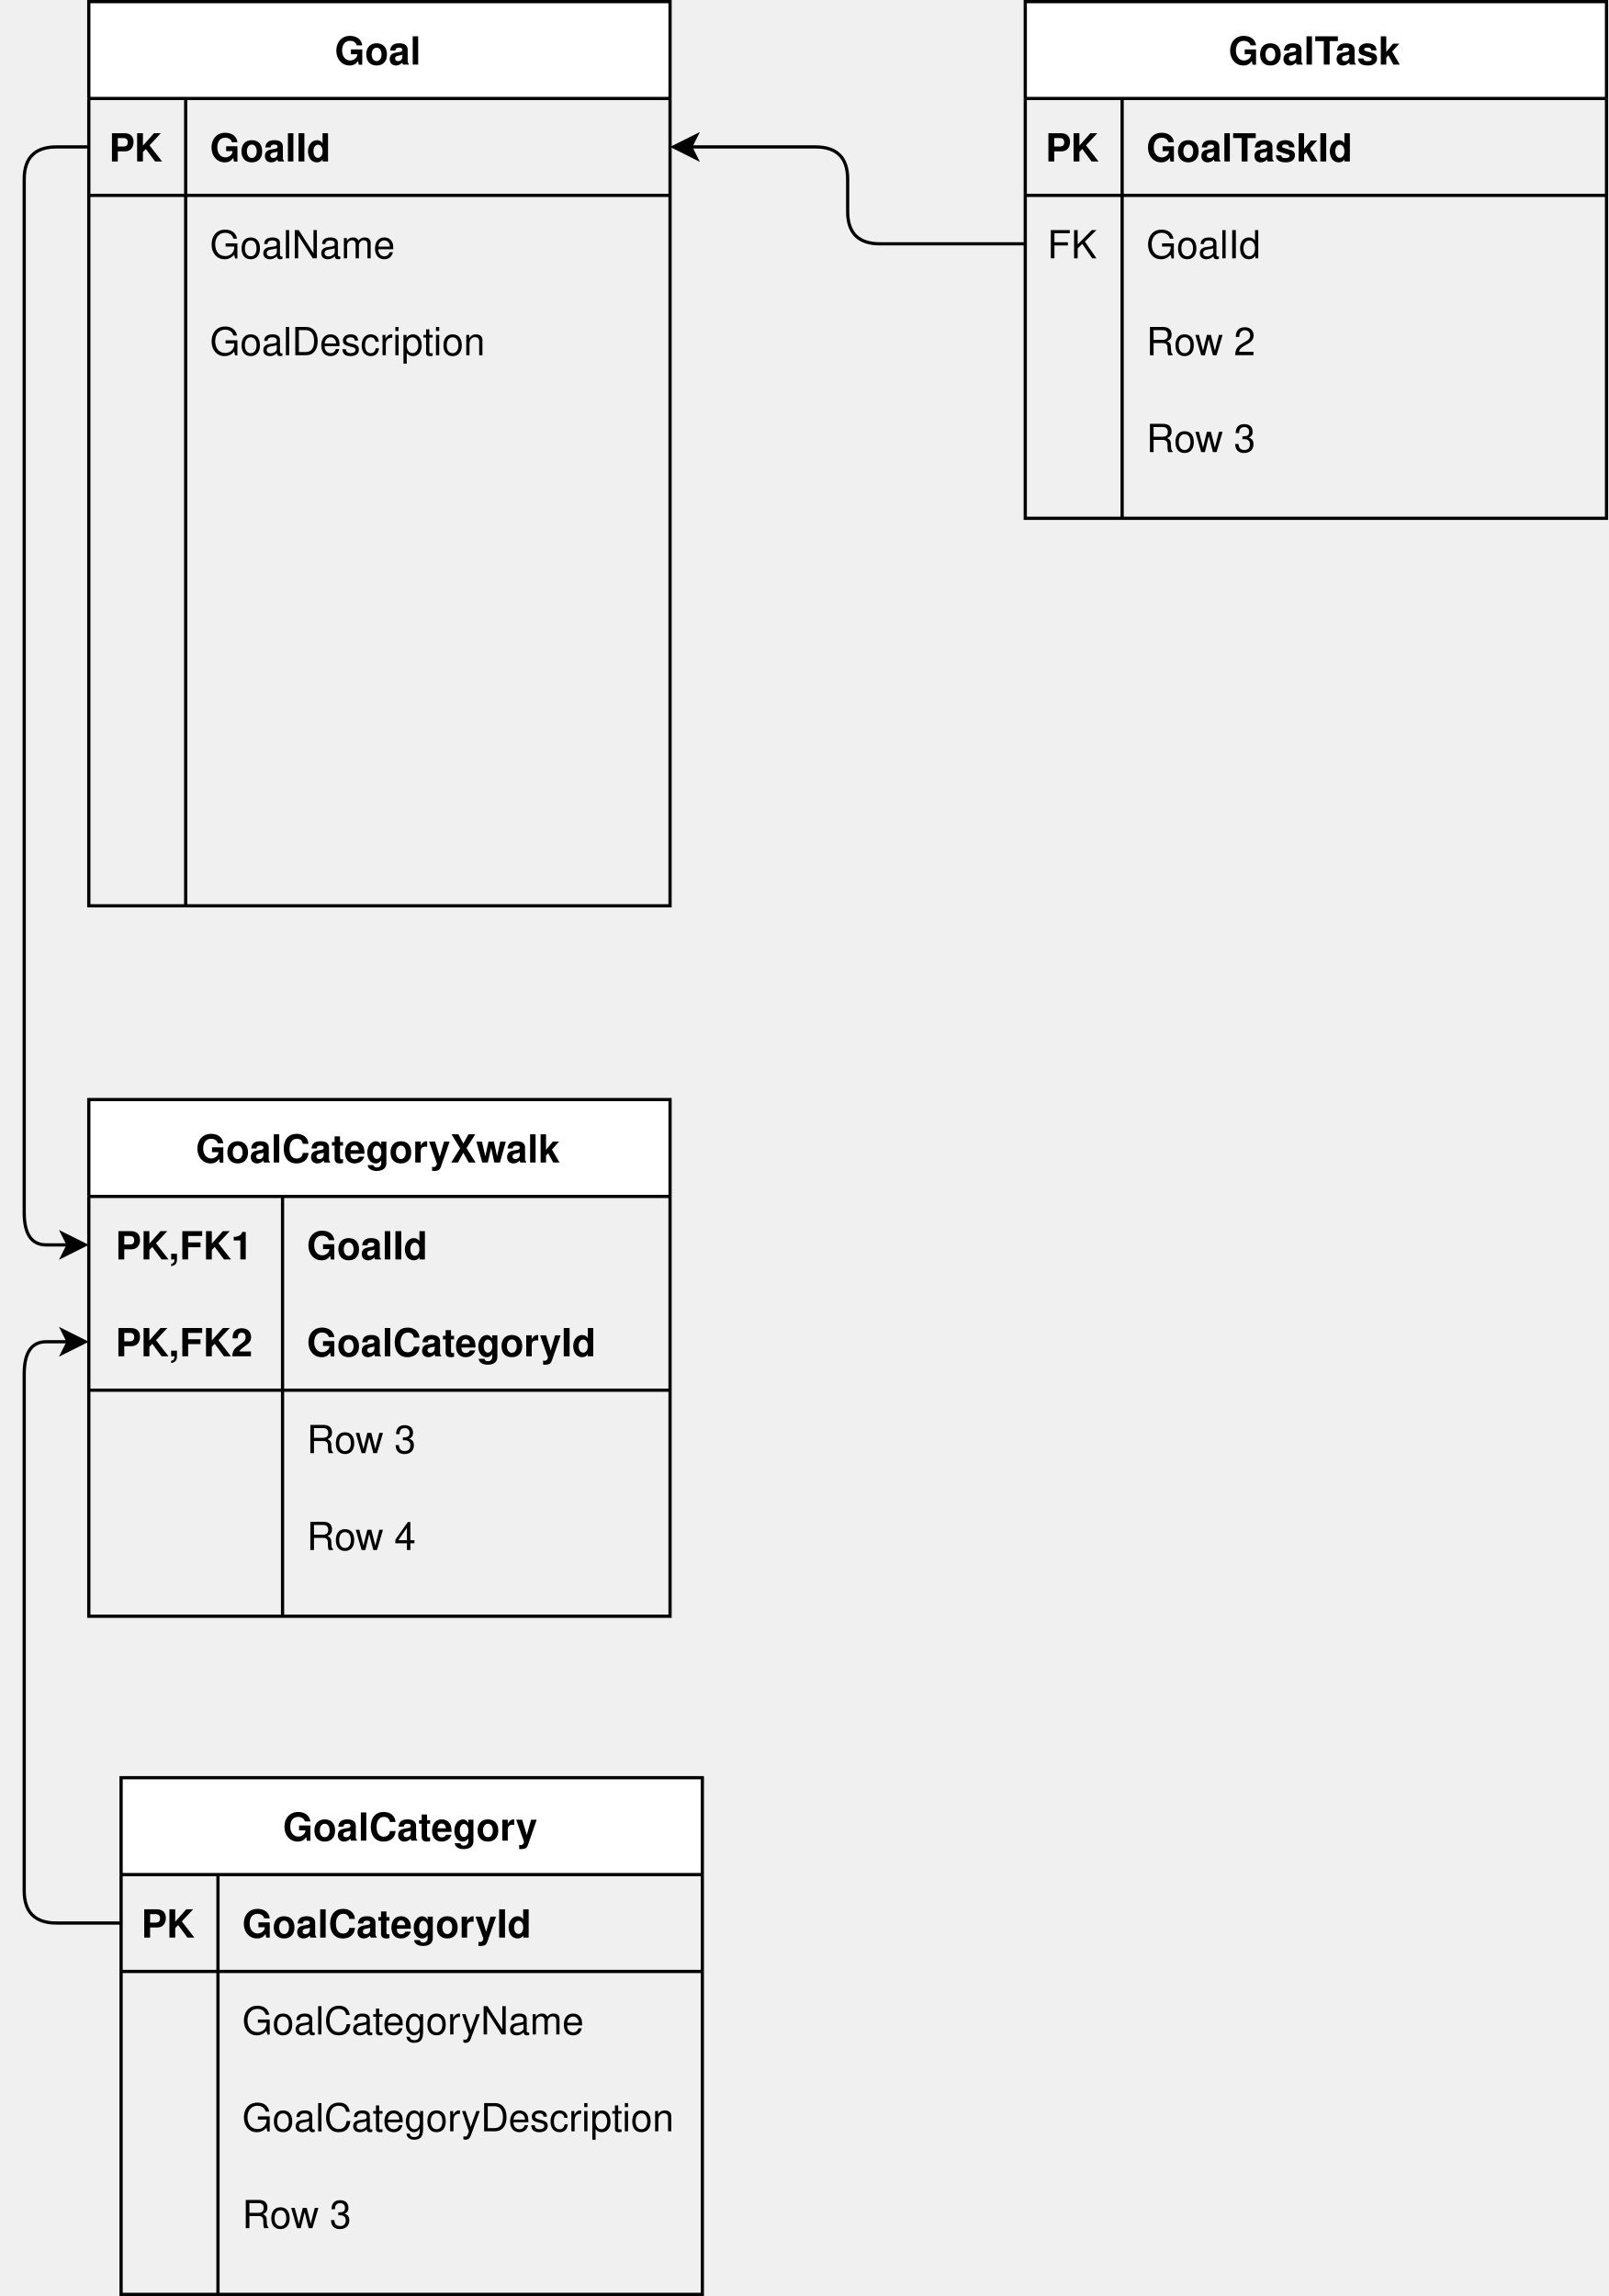
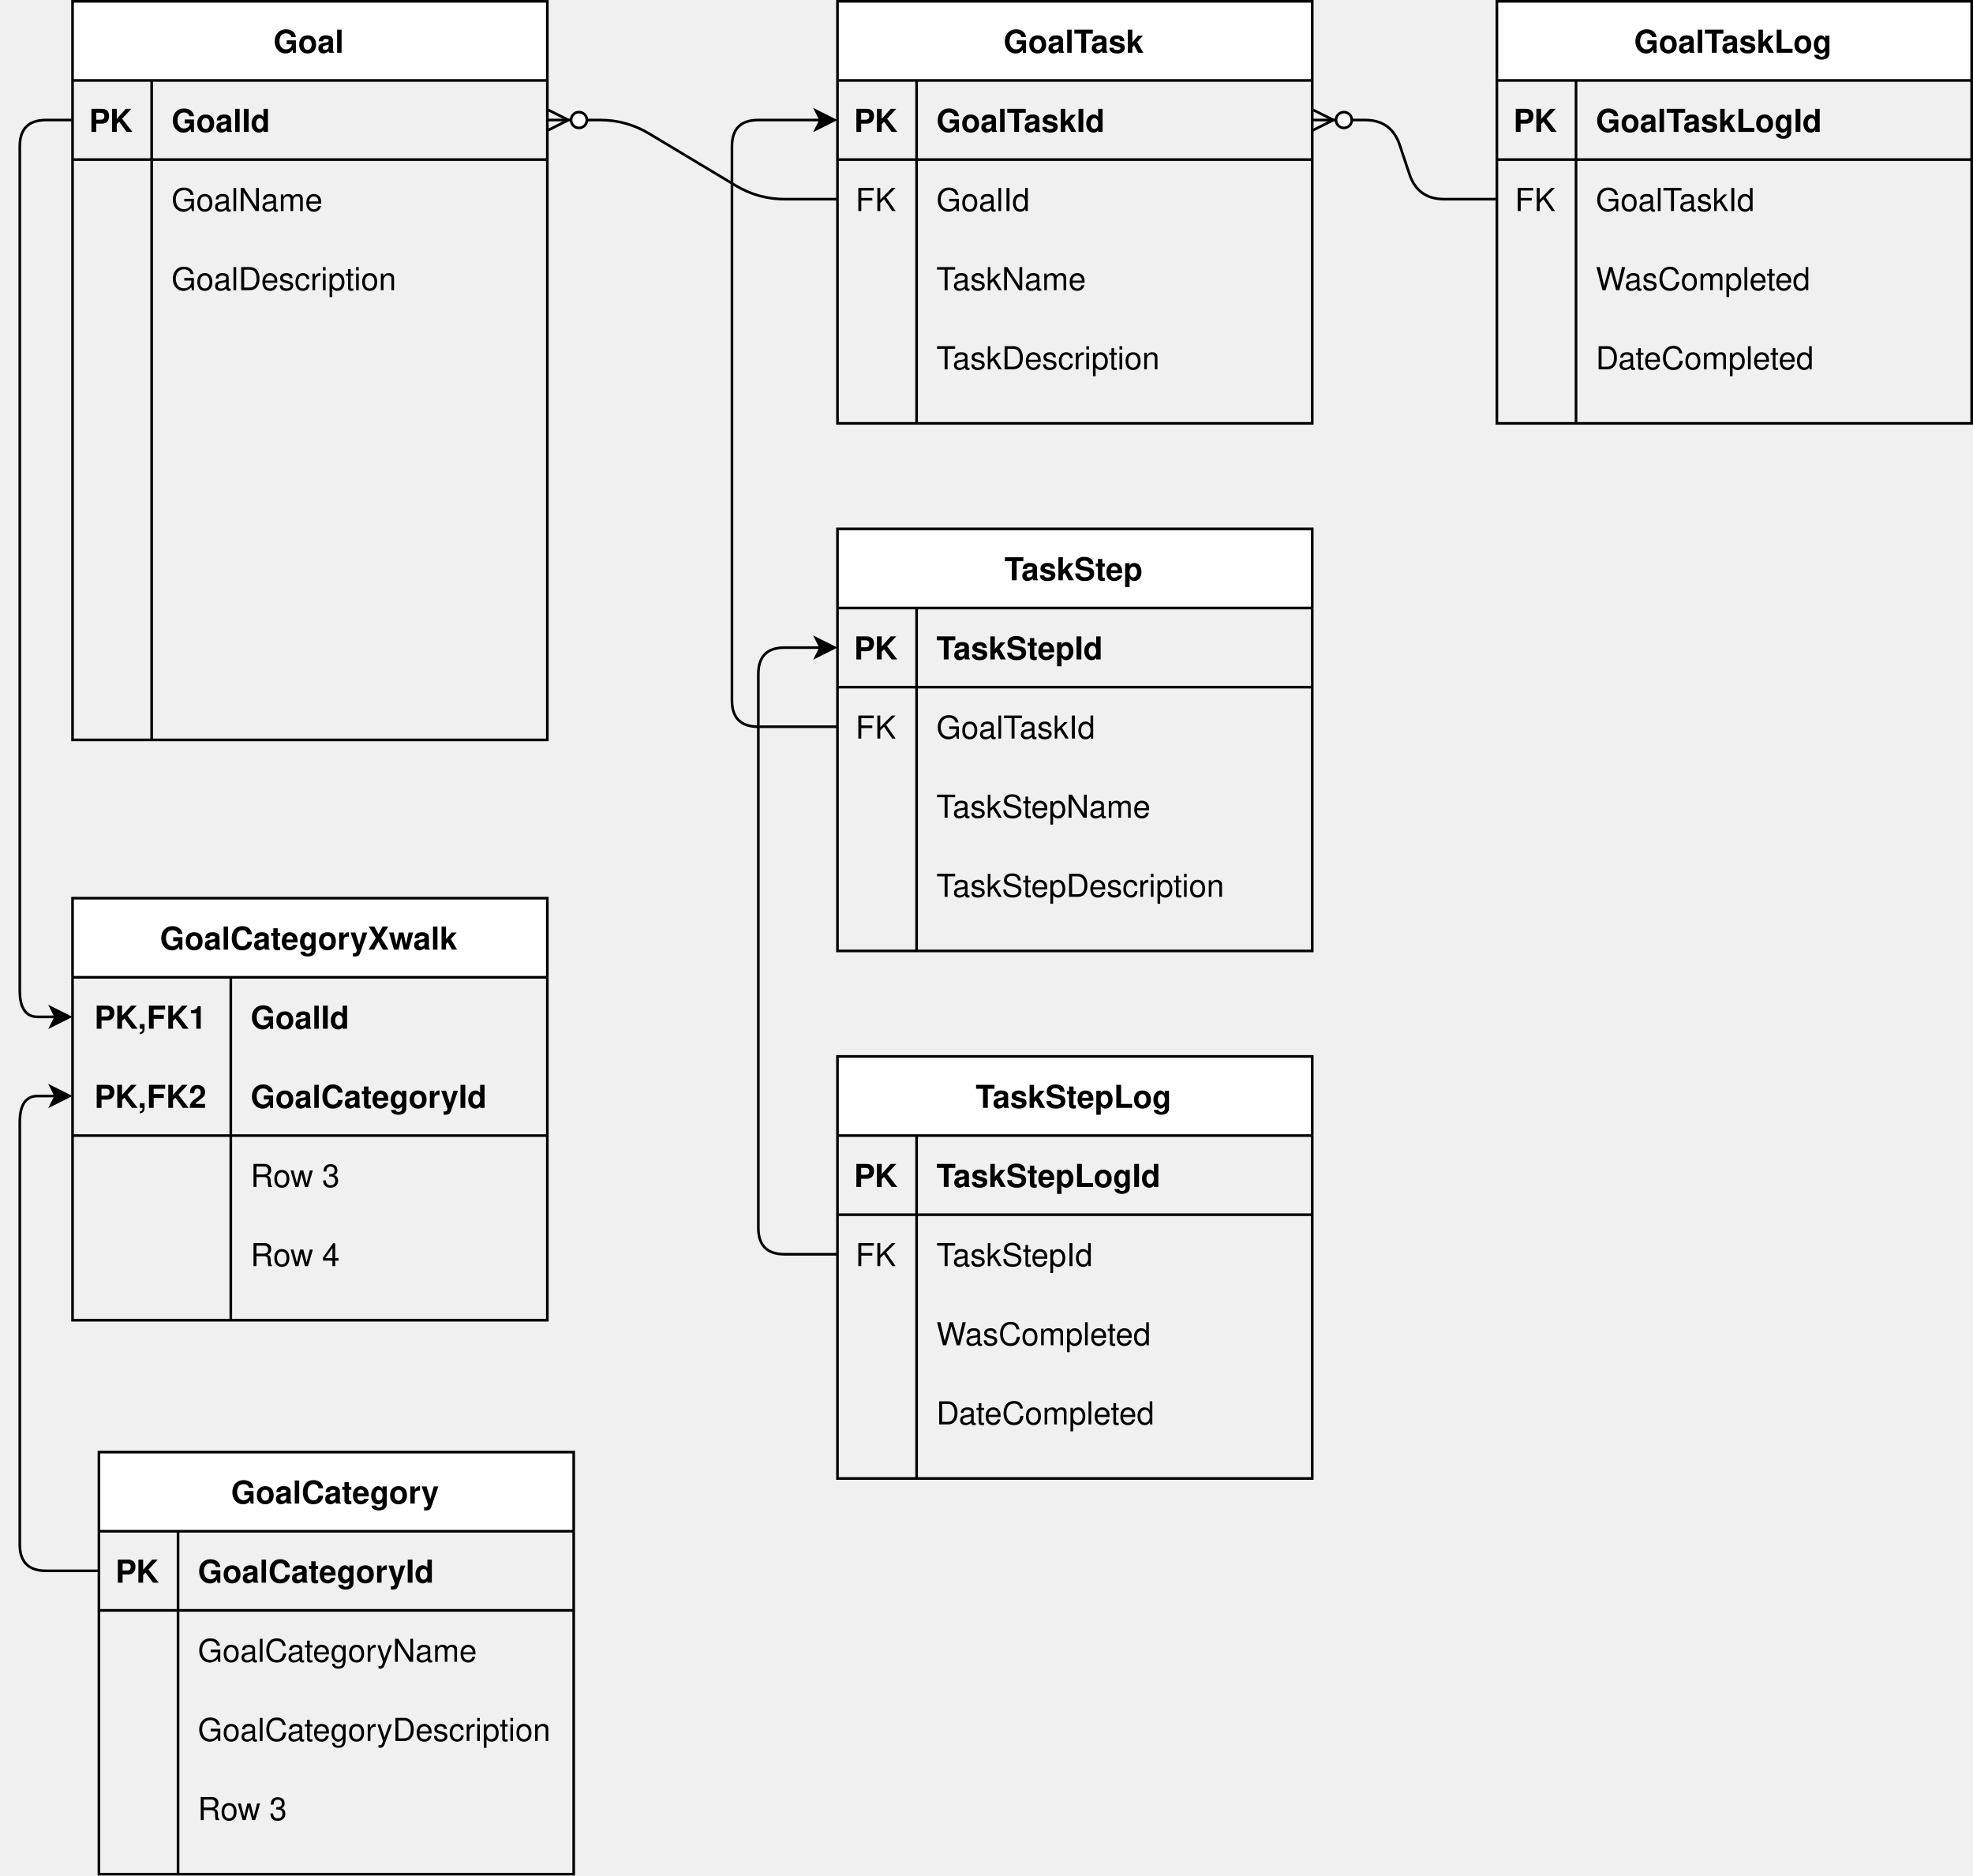
- <svg xmlns="http://www.w3.org/2000/svg" version="1.1" width="498px" height="711px" viewBox="-0.5 -0.5 498 711" content="&lt;mxfile host=&quot;app.diagrams.net&quot; modified=&quot;2020-10-19T00:44:25.872Z&quot; agent=&quot;5.0 (Windows NT 10.0; Win64; x64) AppleWebKit/537.36 (KHTML, like Gecko) Chrome/86.0.424.75 Safari/537.36&quot; etag=&quot;21IqWf-kHA9qy0drCKwQ&quot; version=&quot;13.8.0&quot; type=&quot;github&quot;&gt;&lt;diagram name=&quot;Page-1&quot; id=&quot;c4acf3e9-155e-7222-9cf6-157b1a14988f&quot;&gt;7V1dd6I4GP41Xs4cEdB62Wrb3TOd3W47u9vuzZxUIuYMEhdi1fn1k5jwZVBB+YiUOV6QlxDC+7x5As87STv6aL6+98Bi9hVb0On0uta6o487vZ5m9Hod9utaG24ZdE1usD1kiUqR4Rn9hMLYFdYlsqCfqEgwdghaJI0T7LpwQhI24Hl4law2xU7yrgtgQ8nwPAGObP0XWWTGrVdmN7L/BpE9C+6sdcWZNzD5YXt46Yr7dXr6dPuPn56DoC1R358BC69iJv22o488jAk/mq9H0GG+DdzGr7vbczbstwddkuWC18frjfU0+77576+/x0Oyfvvzn6+fdN7KO3CWwh/3GDiiw2QTOIn2fcEOCXhjphufAI8ILPUuNVB0CEAu9KhB25YdByx8tK3OLTPkWA9gg5ckaCgo3UzRGlpPHEpWl6L6QBtjRdb4lDb+LDrDTgMH2S49ntAnZ3e88aBP+/IAfCJqyL4R7nqHHoHrmEn46h7iOSTehlYRZ68EbJtkcRXFiBbYZrH4CCsCEZd22HKEDT0Q8OSAypCg2gsTfXCCgPNExwtw7S1iSUCYVy0PL74Bz4ZEGBYYMX/evlOnha5HjjPCDma4uthlLRG8ECcdOA2ufcOE4HkAn3BH2OjWFeYN/VHnjLqfzY5JuzuiZS0q0x+r7pERdn3i0WhibUAK6goyYFNAPRjSx5EW0OoZodXLQtaUkH38kg/bLTWCCNvcsHV3YNsdcpi6c+ps6WuGLAu62fEwMuMRA0Cv0v/9VBL83aoZg4DmeN0bfwEmyLUf+JX9HZDMqkBa7x80ZpWgDS6CDncxvQA67NdNh1dnIlv4QIQWCto7kwsHmcGoiwuHqVz4B5hD1dmwElhUYb/g66mlv6Lpb1g3/WnamdAqzH9h2KpLgFovlQHH0J94aEEQdhtMhDnwUYYJZQmjZcJCmFDr1U6F52oeKlNhdjxqo0JZmGgy92UHRBXu0+W5quW+YrjPrJv79HPnNYW5L4xbdblPV27qKZP7cgCiDPfJkxN7Tx8BAm3sbV5WwPmxF7GPm8cysr7Uaf3SkJP19nbWOhjil5PK0mVZnuWyRndftJrps8CMVhjAuaavfqU4yCL6h8tp5YBpnYQoPnx6lcImy+8qUqMCSf7c1Fh7WsuQJXtBjXW/WRZJjcPMuNRFjYasr8dfHD8WRWaHSxWKNFrNoyyKrD31ZTRY8wjjVmFmlDUP+jFLDbrqlFgNLspQ4Lm6fEuBe3Xf2nNexrnqiMocmB2P2jhQFjA4BxpN5sDsuCjDgekCR/AWvxesD6T8Bq9zwQdwVnGwPOXXaOWNjAPyKjPYqii/Zrq80RRhwzhJ2Kg0ZWm2wsYpcKmS0DRbYaMscqxd+zUbLGyEcaswM8rCRpwZG766IQdAynBhq3CUxYW1i7xmgwUO8ySBo1oulAWOOBd+jHUOOXBShhLPXRbZUqK6oq95rjCiMidmx6O2DQBk7aL5ia8cuNTAgWgy8667r/8D7/tgubTGL3ebh08ZVkZCy4aBhgCdN7y6jQw3WwNzFfbQT6b3OszoWtdsHyFqnzjA99GEGmdk7ojQh2tEXoJRQY9f2fFnU5TG69ip8SYouPRxX+KF2FWsGF22LQXX8cdhzxDDI1UG9vHSm8BDNMjrkYDh99Xj/0vu4FhMwziwedABBL0n+5sGvLjDI5sPopAygt2UBBWHr6dBE/w5xVVR+MgNmTsNGTsNcUdIDVHowSZWTcxXezvcT95GF/2Nopo3GMV46NLTwz6DMBQPex/acxouicBvaIwPswb5UKUgN4oKcqOaIO8PzIPd6u8+XqJ6OWNCS9+05xvwm7LqQ5qXU8bI/ql6kMQk6/ZlheT+0gG7jA17Ss/9HYH1QLArkftL75/8bXpBub+TEBkcnVDK+oJJ70/6vj2MDpuU9ysSKlU+alKW6qhIjKULOyUQY5V5v3Rs5WF5pxIxdgsfbTya1SHGlFU3l7cQrjqYVCHFXrurT1mkWGUCMB1b5bZWyCx2nwIHD2V1GLEn59a52F03CmeI3UXiogwFttsklEWBlSb80sE9Vw25MA48nmSolgPlb66LT/gViYsqHJhlsa8aGT/erbxZjYOCwNGshnF0UDU5c3c8k0CL0Z9X4dWjv2Gj3/4C&lt;/diagram&gt;&lt;/mxfile&gt;" resource="https://app.diagrams.net/#Hmcanderson%2FSuperGoalsAPI%2Fmaster%2FSuperGoals%20Schema.svg" style="background-color: rgb(255, 255, 255);">
+ <svg xmlns="http://www.w3.org/2000/svg" version="1.1" width="748px" height="711px" viewBox="-0.5 -0.5 748 711" content="&lt;mxfile host=&quot;app.diagrams.net&quot; modified=&quot;2020-10-24T18:39:42.807Z&quot; agent=&quot;5.0 (Windows NT 10.0; Win64; x64) AppleWebKit/537.36 (KHTML, like Gecko) Chrome/86.0.424.75 Safari/537.36&quot; etag=&quot;xyoXOdwiQwUd7JlFcNVm&quot; version=&quot;13.8.1&quot; type=&quot;github&quot;&gt;&lt;diagram name=&quot;Page-1&quot; id=&quot;c4acf3e9-155e-7222-9cf6-157b1a14988f&quot;&gt;7V1dc9soFP01fuyOZSQneWycpLttsm2T7jbtS4dYxNZUFl6ZJHZ+/YIFtiSQI1sfIFkZPxiEEOZcDuLcC+mB0Wz5IYTz6Q12kd8b9N1lD1z0BgPLHgx67NN3V1HOSd+JMiah5/JC24w77xXxzD7PffJctEgUJBj7xJsnM8c4CNCYJPJgGOKXZLFH7CefOocTJGXcjaEv5373XDKNck+d/jb/T+RNpuLJVp9feYDj35MQPwX8eb0BeFz/RZdnUNTFyy+m0MUvsSxw2QOjEGMSfZstR8hnfSu6LbrvKuPqpt0hCkieG358eb9yb6e/Vj+//nNxRpYPn/+9eQeiWp6h/8T74wOGPm8wWYlOom2fs68EPrCs8wWBIeFYgj7NoOgQ6AUopBnWOu37cL7w1sWjnKnnu9dwhZ+IqEikzh+9JXJvIyhZWYrqNa2MJVnlj7TyO94Ydhn63iSg38f0l7MnnodoQdtyDReEl5D7hnfXMwoJWsayeF99QHiGSLiiRfjVUw7bKpl82dqIJfKmMfvYFITcLiebmrfY0C8cnj2gsiWoMmGiP5x40L+l4wUGkzViSUBYr7ohnn+D4QQRnjHHHuvPy2faaZuu93x/hH3McA1wwGoieM4v+uhR3PuACcEzAR/vjk2l665wzumHds6o/4fTc2hzRzRtbdP0w4qHZISDBQmpNbE6EAX1BTFgFaDuNOm3kebQgpzQgqqQdSRkv3zaD9s1NcIttnvD1k/Blh5ymHbno7+mr6nnuijIj4edG48YAKDO/h8qSfAvVzMGguaisueLORx7weQ6unOYAsmpC6Rl9qBx6gTtpBF0mMa0AXQ41E2HpwWRLX0gItcT9RXkwpPcYOjiwjMlF/4NZ8h0NqwFFlPYT6yeOvorm/7OdNOfZRWE1mD+25ituQRoDZQMeIEW49CbEw8HLSbCPfAxhgllCaNjwlKY0Bpop8KimofJVJgfD21UKAsTbea+/ICYwn1Anqs67iuH+xzd3AeKzmsGc9/Gbs3lPmDc1FMl9+0BiDHcJ09O7D19BAma4HB1/wL935mIHa8fy877UmcNK0NO1tu7WWuniTfHlQVkWZ75skZXnyzN9FmiR2tjwHtNX8NacZBF9KPzae0B0zIJUXz4DGqFTZbfTaRGA5z8e1OjdreWLUv2nBp1v1mWSY1nuXHRRY22rK/HXxyPiyLzw2UKRdqd5lEVRWp3fdkt1jw2dmswM8qaB13M0gxgOiXWg4sxFFhUl+8oMFP31e7zsouqIyZzYH48tHGgLGBEHGi3mQPz42IMB6oFDvEWnwnWESm/4nVOLIDzioPVKb92J2/kHJCnucE2Rfl11PJGW4QN+yBho1aXpdMJG4fAZYpD0+mEjarIUbv267RY2NjYrcHMKAsbcWZs+e6GPQAyhgs7haMqLtQu8jotFjicgwSOerlQFjjiXHgc+xz2wMkYSiy6LbKjRHNFX6eoMGIyJ+bHQ9sBALJ20X7H1x64aOBAbzwN3/d//AfDXydPT+7F/dXq+l2OnZHInSChISD/Ab9cbjPO1xmsq3DovTK912eZgfuenSNE88c+XCy8Mc2ckpnPTR8tPXIvRgX9/oN9/8PhqYtl7NLFSiQC+nPv44nYXSy5vW2dEvfJ0ImwSfwUjtEu1ovKEUHoWeVEUBzrp7xjUYWxyAuRD4n3jBKtVQHPn/CFzQdbk7LFaUqcijevp6KK6Ifzu7bmI1fkpCqyUxVFPSNVRKGHq1gxPl9lNniYfAzg7d1adVTh1sY3XXq42ecQhuJmv0CTGbWfhOG3w8bP8hr5mdFGbpdl5HY9Rj48cXY2a5j+eYni1YwJS31ozze46HZ9MF46SWKS9/iyUnx/asCacWBPrb6/3ZZtpO9P3WR5bdpQ399u0zViBaNuovrcHkaHbfX7FYXKlEWNYquOicRYq7BTEjHW6fdTYysPyyuTiLFfbLQBo6QdZRMVu26atxGuPphMIcVBd6pPVaRYpwNQja1xRyscJHbvtltzGXEg+9bZa2J7giCKAmMMB3bnJFTFgbV6/NTgFpVDTCbBg85HqJcE5UUXI8HWRT8UxUcHF/58Is/zj4+fyddPd8+EvN59DBWePyFvXONJJlTNEnwlOBQacCZCQ8FoWgRfFWSDRsxeleu9b6Cabe1myL2q5slrswapvYfgMdA3eamao45m5mTYLGVjt9xbIlamTGRdYHNFrFir1qtqnrxa0y715n6lPwQOxyxSVIc1N8MBVgswpjBg5+6qiAFrFXZVzWtuEPMhYJyaxX+K/wjzHS5GeDb3EUFHRoEZ2JhCgYX/xUvHgUYIu8r2FdU9msWClkZhV9keWZy4gAQdKQ9moWMMEeZYDid2dATEI6vbdTg2DuIR7mtRIVJ46QhMBrdvg98vb19RiL/hGxisoitXnr8txwPaN4l9AtpTseZvRrjvUgfiAe47wtx2jrrN/6lOqL0is2BEezq82LZSFpI7oj1VEUhXlBHRfkgYudIAc/hY6zPAIrsw6jHaXeFFb27LsDujLcdoZa2D6Rx3BM0zp7cjcoWlcTbAF6YIkN/vReSYnWEZc50p3jBF6H3L3WGWYdKHWPMp+NB87bdab1gWVKYsAAadElIVMWp3iAkoj8YjpjPITdkeWQs5Vp+Y6fFthWPiOx7M4kHtbjFFwH2rWfDtZX69LChLPOLtsNl7HsoExxgebMYpAU3kQf2uMUXQfauJ8G2Rvl4ilIUKQYSt2PdQJkam8GGeQ8HbcORZKd4zoDgE7VABq8bjoJx+ynoOPg7KSVVU0nFQwE49h6ez2pUW4AF4o3y6/mHJB0gpR1aOFVfjTlUrZRiJgmV4oes8Va2sYQSqGkYg/Zzdx6qly1uDGoaFeKbiJaHbaadkN1u/exE0Q0U30r0YGby57kUgvwG23L0IDJPRgSyjxyjRfCW9Wg9jFlqmrKBAp6xXxY3aPYxAVtbb7WEEhmnrIFtbN58X64HGGB7slPWqeFC7h7HwEaINY0HDhHXFKZ/Hu/UuCxxTeFBxIGjHg+XwoH4Po11UCGkWEdoZeGg7mEbWKo54810WOtUzIU2GGJO4MhzC+fQGu4iV+B8=&lt;/diagram&gt;&lt;/mxfile&gt;" resource="https://app.diagrams.net/#Hmcanderson%2FSuperGoalsAPI%2Fmaster%2FSuperGoals%20Schema.svg" style="background-color: rgb(255, 255, 255);">
  <defs>
    <clipPath id="mx-clip-27-30-30-30-0">
      <rect x="27" y="30" width="30" height="30" />
    </clipPath>
    <clipPath id="mx-clip-63-30-144-30-0">
      <rect x="63" y="30" width="144" height="30" />
    </clipPath>
    <clipPath id="mx-clip-63-60-144-30-0">
      <rect x="63" y="60" width="144" height="30" />
    </clipPath>
    <clipPath id="mx-clip-63-90-144-30-0">
      <rect x="63" y="90" width="144" height="30" />
    </clipPath>
    <clipPath id="mx-clip-27-370-60-30-0">
      <rect x="27" y="370" width="60" height="30" />
    </clipPath>
    <clipPath id="mx-clip-93-370-114-30-0">
      <rect x="93" y="370" width="114" height="30" />
    </clipPath>
    <clipPath id="mx-clip-27-400-60-30-0">
      <rect x="27" y="400" width="60" height="30" />
    </clipPath>
    <clipPath id="mx-clip-93-400-114-30-0">
      <rect x="93" y="400" width="114" height="30" />
    </clipPath>
    <clipPath id="mx-clip-93-430-114-30-0">
      <rect x="93" y="430" width="114" height="30" />
    </clipPath>
    <clipPath id="mx-clip-93-460-114-30-0">
      <rect x="93" y="460" width="114" height="30" />
    </clipPath>
    <clipPath id="mx-clip-37-580-30-30-0">
      <rect x="37" y="580" width="30" height="30" />
    </clipPath>
    <clipPath id="mx-clip-73-580-144-30-0">
      <rect x="73" y="580" width="144" height="30" />
    </clipPath>
    <clipPath id="mx-clip-73-610-144-30-0">
      <rect x="73" y="610" width="144" height="30" />
    </clipPath>
    <clipPath id="mx-clip-73-640-144-30-0">
      <rect x="73" y="640" width="144" height="30" />
    </clipPath>
    <clipPath id="mx-clip-73-670-144-30-0">
      <rect x="73" y="670" width="144" height="30" />
    </clipPath>
    <clipPath id="mx-clip-317-30-30-30-0">
      <rect x="317" y="30" width="30" height="30" />
    </clipPath>
    <clipPath id="mx-clip-353-30-144-30-0">
      <rect x="353" y="30" width="144" height="30" />
    </clipPath>
    <clipPath id="mx-clip-317-60-30-30-0">
      <rect x="317" y="60" width="30" height="30" />
    </clipPath>
    <clipPath id="mx-clip-353-60-144-30-0">
      <rect x="353" y="60" width="144" height="30" />
    </clipPath>
    <clipPath id="mx-clip-353-90-144-30-0">
      <rect x="353" y="90" width="144" height="30" />
    </clipPath>
    <clipPath id="mx-clip-353-120-144-30-0">
      <rect x="353" y="120" width="144" height="30" />
+     </clipPath>
+     <clipPath id="mx-clip-567-30-30-30-0">
+       <rect x="567" y="30" width="30" height="30" />
+     </clipPath>
+     <clipPath id="mx-clip-603-30-144-30-0">
+       <rect x="603" y="30" width="144" height="30" />
+     </clipPath>
+     <clipPath id="mx-clip-567-60-30-30-0">
+       <rect x="567" y="60" width="30" height="30" />
+     </clipPath>
+     <clipPath id="mx-clip-603-60-144-30-0">
+       <rect x="603" y="60" width="144" height="30" />
+     </clipPath>
+     <clipPath id="mx-clip-603-90-144-30-0">
+       <rect x="603" y="90" width="144" height="30" />
+     </clipPath>
+     <clipPath id="mx-clip-603-120-144-30-0">
+       <rect x="603" y="120" width="144" height="30" />
+     </clipPath>
+     <clipPath id="mx-clip-317-230-30-30-0">
+       <rect x="317" y="230" width="30" height="30" />
+     </clipPath>
+     <clipPath id="mx-clip-353-230-144-30-0">
+       <rect x="353" y="230" width="144" height="30" />
+     </clipPath>
+     <clipPath id="mx-clip-317-260-30-30-0">
+       <rect x="317" y="260" width="30" height="30" />
+     </clipPath>
+     <clipPath id="mx-clip-353-260-144-30-0">
+       <rect x="353" y="260" width="144" height="30" />
+     </clipPath>
+     <clipPath id="mx-clip-353-290-144-30-0">
+       <rect x="353" y="290" width="144" height="30" />
+     </clipPath>
+     <clipPath id="mx-clip-353-320-144-30-0">
+       <rect x="353" y="320" width="144" height="30" />
+     </clipPath>
+     <clipPath id="mx-clip-317-430-30-30-0">
+       <rect x="317" y="430" width="30" height="30" />
+     </clipPath>
+     <clipPath id="mx-clip-353-430-144-30-0">
+       <rect x="353" y="430" width="144" height="30" />
+     </clipPath>
+     <clipPath id="mx-clip-317-460-30-30-0">
+       <rect x="317" y="460" width="30" height="30" />
+     </clipPath>
+     <clipPath id="mx-clip-353-460-144-30-0">
+       <rect x="353" y="460" width="144" height="30" />
+     </clipPath>
+     <clipPath id="mx-clip-353-490-144-30-0">
+       <rect x="353" y="490" width="144" height="30" />
+     </clipPath>
+     <clipPath id="mx-clip-353-520-144-30-0">
+       <rect x="353" y="520" width="144" height="30" />
    </clipPath>
  </defs>
  <g>
    <path d="M 27 30 L 27 0 L 207 0 L 207 30" fill="#ffffff" stroke="#000000" stroke-miterlimit="10" pointer-events="all" />
    <path d="M 27 30 L 27 280 L 207 280 L 207 30" fill="none" stroke="#000000" stroke-miterlimit="10" pointer-events="none" />
    <path d="M 27 30 L 207 30" fill="none" stroke="#000000" stroke-miterlimit="10" pointer-events="none" />
    <path d="M 57 30 L 57 280" fill="none" stroke="#000000" stroke-miterlimit="10" pointer-events="none" />
    <g fill="#000000" font-family="Helvetica" font-weight="bold" pointer-events="none" text-anchor="middle" font-size="12px">
      <text x="116.5" y="19.5">Goal</text>
    </g>
    <path d="M 27 30 M 207 30 M 207 60 L 27 60" fill="none" stroke="#000000" stroke-miterlimit="10" pointer-events="none" />
    <path d="M 27 30 M 57 30 M 57 60 M 27 60" fill="none" stroke="#000000" stroke-miterlimit="10" pointer-events="none" />
    <g fill="#000000" font-family="Helvetica" font-weight="bold" pointer-events="none" clip-path="url(#mx-clip-27-30-30-30-0)" text-anchor="middle" font-size="12px">
      <text x="41.5" y="49.5">PK</text>
    </g>
    <path d="M 57 30 M 207 30 M 207 60 M 57 60" fill="none" stroke="#000000" stroke-miterlimit="10" pointer-events="none" />
    <g fill="#000000" font-family="Helvetica" font-weight="bold" text-decoration="underline" pointer-events="none" clip-path="url(#mx-clip-63-30-144-30-0)" font-size="12px">
      <text x="64.5" y="49.5">GoalId</text>
    </g>
    <path d="M 27 60 M 207 60 M 207 90 M 27 90" fill="none" stroke="#000000" stroke-miterlimit="10" pointer-events="none" />
    <path d="M 27 60 M 57 60 M 57 90 M 27 90" fill="none" stroke="#000000" stroke-miterlimit="10" pointer-events="none" />
    <path d="M 57 60 M 207 60 M 207 90 M 57 90" fill="none" stroke="#000000" stroke-miterlimit="10" pointer-events="none" />
    <g fill="#000000" font-family="Helvetica" pointer-events="none" clip-path="url(#mx-clip-63-60-144-30-0)" font-size="12px">
      <text x="64.5" y="79.5">GoalName</text>
    </g>
    <path d="M 27 90 M 207 90 M 207 120 M 27 120" fill="none" stroke="#000000" stroke-miterlimit="10" pointer-events="none" />
    <path d="M 27 90 M 57 90 M 57 120 M 27 120" fill="none" stroke="#000000" stroke-miterlimit="10" pointer-events="none" />
    <path d="M 57 90 M 207 90 M 207 120 M 57 120" fill="none" stroke="#000000" stroke-miterlimit="10" pointer-events="none" />
    <g fill="#000000" font-family="Helvetica" pointer-events="none" clip-path="url(#mx-clip-63-90-144-30-0)" font-size="12px">
      <text x="64.5" y="109.5">GoalDescription</text>
    </g>
    <path d="M 27 120 M 207 120 M 207 150 M 27 150" fill="none" stroke="#000000" stroke-miterlimit="10" pointer-events="none" />
    <path d="M 27 120 M 57 120 M 57 150 M 27 150" fill="none" stroke="#000000" stroke-miterlimit="10" pointer-events="none" />
    <path d="M 57 120 M 207 120 M 207 150 M 57 150" fill="none" stroke="#000000" stroke-miterlimit="10" pointer-events="none" />
    <path d="M 27 150 M 207 150 M 207 180 M 27 180" fill="none" stroke="#000000" stroke-miterlimit="10" pointer-events="none" />
    <path d="M 27 150 M 57 150 M 57 180 M 27 180" fill="none" stroke="#000000" stroke-miterlimit="10" pointer-events="none" />
    <path d="M 57 150 M 207 150 M 207 180 M 57 180" fill="none" stroke="#000000" stroke-miterlimit="10" pointer-events="none" />
    <path d="M 27 370 L 27 340 L 207 340 L 207 370" fill="#ffffff" stroke="#000000" stroke-miterlimit="10" pointer-events="none" />
    <path d="M 27 370 L 27 500 L 207 500 L 207 370" fill="none" stroke="#000000" stroke-miterlimit="10" pointer-events="none" />
    <path d="M 27 370 L 207 370" fill="none" stroke="#000000" stroke-miterlimit="10" pointer-events="none" />
    <path d="M 87 370 L 87 500" fill="none" stroke="#000000" stroke-miterlimit="10" pointer-events="none" />
    <g fill="#000000" font-family="Helvetica" font-weight="bold" pointer-events="none" text-anchor="middle" font-size="12px">
      <text x="116.5" y="359.5">GoalCategoryXwalk</text>
    </g>
    <path d="M 27 370 M 207 370 M 207 400 M 27 400" fill="none" stroke="#000000" stroke-miterlimit="10" pointer-events="none" />
    <path d="M 27 370 M 87 370 M 87 400 M 27 400" fill="none" stroke="#000000" stroke-miterlimit="10" pointer-events="none" />
    <g fill="#000000" font-family="Helvetica" font-weight="bold" pointer-events="none" clip-path="url(#mx-clip-27-370-60-30-0)" text-anchor="middle" font-size="12px">
      <text x="56.5" y="389.5">PK,FK1</text>
    </g>
    <path d="M 87 370 M 207 370 M 207 400 M 87 400" fill="none" stroke="#000000" stroke-miterlimit="10" pointer-events="none" />
    <g fill="#000000" font-family="Helvetica" font-weight="bold" text-decoration="underline" pointer-events="none" clip-path="url(#mx-clip-93-370-114-30-0)" font-size="12px">
      <text x="94.5" y="389.5">GoalId</text>
    </g>
    <path d="M 27 400 M 207 400 M 207 430 L 27 430" fill="none" stroke="#000000" stroke-miterlimit="10" pointer-events="none" />
    <path d="M 27 400 M 87 400 M 87 430 M 27 430" fill="none" stroke="#000000" stroke-miterlimit="10" pointer-events="none" />
    <g fill="#000000" font-family="Helvetica" font-weight="bold" pointer-events="none" clip-path="url(#mx-clip-27-400-60-30-0)" text-anchor="middle" font-size="12px">
      <text x="56.5" y="419.5">PK,FK2</text>
    </g>
    <path d="M 87 400 M 207 400 M 207 430 M 87 430" fill="none" stroke="#000000" stroke-miterlimit="10" pointer-events="none" />
    <g fill="#000000" font-family="Helvetica" font-weight="bold" text-decoration="underline" pointer-events="none" clip-path="url(#mx-clip-93-400-114-30-0)" font-size="12px">
      <text x="94.5" y="419.5">GoalCategoryId</text>
    </g>
    <path d="M 27 430 M 207 430 M 207 460 M 27 460" fill="none" stroke="#000000" stroke-miterlimit="10" pointer-events="none" />
    <path d="M 27 430 M 87 430 M 87 460 M 27 460" fill="none" stroke="#000000" stroke-miterlimit="10" pointer-events="none" />
    <path d="M 87 430 M 207 430 M 207 460 M 87 460" fill="none" stroke="#000000" stroke-miterlimit="10" pointer-events="none" />
    <g fill="#000000" font-family="Helvetica" pointer-events="none" clip-path="url(#mx-clip-93-430-114-30-0)" font-size="12px">
      <text x="94.5" y="449.5">Row 3</text>
    </g>
    <path d="M 27 460 M 207 460 M 207 490 M 27 490" fill="none" stroke="#000000" stroke-miterlimit="10" pointer-events="none" />
    <path d="M 27 460 M 87 460 M 87 490 M 27 490" fill="none" stroke="#000000" stroke-miterlimit="10" pointer-events="none" />
    <path d="M 87 460 M 207 460 M 207 490 M 87 490" fill="none" stroke="#000000" stroke-miterlimit="10" pointer-events="none" />
    <g fill="#000000" font-family="Helvetica" pointer-events="none" clip-path="url(#mx-clip-93-460-114-30-0)" font-size="12px">
      <text x="94.5" y="479.5">Row 4</text>
    </g>
    <path d="M 37 580 L 37 550 L 217 550 L 217 580" fill="#ffffff" stroke="#000000" stroke-miterlimit="10" pointer-events="none" />
    <path d="M 37 580 L 37 710 L 217 710 L 217 580" fill="none" stroke="#000000" stroke-miterlimit="10" pointer-events="none" />
    <path d="M 37 580 L 217 580" fill="none" stroke="#000000" stroke-miterlimit="10" pointer-events="none" />
    <path d="M 67 580 L 67 710" fill="none" stroke="#000000" stroke-miterlimit="10" pointer-events="none" />
    <g fill="#000000" font-family="Helvetica" font-weight="bold" pointer-events="none" text-anchor="middle" font-size="12px">
      <text x="126.5" y="569.5">GoalCategory</text>
    </g>
    <path d="M 37 580 M 217 580 M 217 610 L 37 610" fill="none" stroke="#000000" stroke-miterlimit="10" pointer-events="none" />
    <path d="M 37 580 M 67 580 M 67 610 M 37 610" fill="none" stroke="#000000" stroke-miterlimit="10" pointer-events="none" />
    <g fill="#000000" font-family="Helvetica" font-weight="bold" pointer-events="none" clip-path="url(#mx-clip-37-580-30-30-0)" text-anchor="middle" font-size="12px">
      <text x="51.5" y="599.5">PK</text>
    </g>
    <path d="M 67 580 M 217 580 M 217 610 M 67 610" fill="none" stroke="#000000" stroke-miterlimit="10" pointer-events="none" />
    <g fill="#000000" font-family="Helvetica" font-weight="bold" text-decoration="underline" pointer-events="none" clip-path="url(#mx-clip-73-580-144-30-0)" font-size="12px">
      <text x="74.5" y="599.5">GoalCategoryId</text>
    </g>
    <path d="M 37 610 M 217 610 M 217 640 M 37 640" fill="none" stroke="#000000" stroke-miterlimit="10" pointer-events="none" />
    <path d="M 37 610 M 67 610 M 67 640 M 37 640" fill="none" stroke="#000000" stroke-miterlimit="10" pointer-events="none" />
    <path d="M 67 610 M 217 610 M 217 640 M 67 640" fill="none" stroke="#000000" stroke-miterlimit="10" pointer-events="none" />
    <g fill="#000000" font-family="Helvetica" pointer-events="none" clip-path="url(#mx-clip-73-610-144-30-0)" font-size="12px">
      <text x="74.5" y="629.5">GoalCategoryName</text>
    </g>
    <path d="M 37 640 M 217 640 M 217 670 M 37 670" fill="none" stroke="#000000" stroke-miterlimit="10" pointer-events="none" />
    <path d="M 37 640 M 67 640 M 67 670 M 37 670" fill="none" stroke="#000000" stroke-miterlimit="10" pointer-events="none" />
    <path d="M 67 640 M 217 640 M 217 670 M 67 670" fill="none" stroke="#000000" stroke-miterlimit="10" pointer-events="none" />
    <g fill="#000000" font-family="Helvetica" pointer-events="none" clip-path="url(#mx-clip-73-640-144-30-0)" font-size="12px">
      <text x="74.5" y="659.5">GoalCategoryDescription</text>
    </g>
    <path d="M 37 670 M 217 670 M 217 700 M 37 700" fill="none" stroke="#000000" stroke-miterlimit="10" pointer-events="none" />
    <path d="M 37 670 M 67 670 M 67 700 M 37 700" fill="none" stroke="#000000" stroke-miterlimit="10" pointer-events="none" />
    <path d="M 67 670 M 217 670 M 217 700 M 67 700" fill="none" stroke="#000000" stroke-miterlimit="10" pointer-events="none" />
    <g fill="#000000" font-family="Helvetica" pointer-events="none" clip-path="url(#mx-clip-73-670-144-30-0)" font-size="12px">
      <text x="74.5" y="689.5">Row 3</text>
    </g>
    <path d="M 27 45 L 17 45 Q 7 45 7 55 L 7 375 Q 7 385 13.82 385 L 20.63 385" fill="none" stroke="#000000" stroke-miterlimit="10" pointer-events="none" />
    <path d="M 25.88 385 L 18.88 388.5 L 20.63 385 L 18.88 381.5 Z" fill="#000000" stroke="#000000" stroke-miterlimit="10" pointer-events="none" />
    <path d="M 37 595 L 17 595 Q 7 595 7 585 L 7 425 Q 7 415 13.82 415 L 20.63 415" fill="none" stroke="#000000" stroke-miterlimit="10" pointer-events="none" />
    <path d="M 25.88 415 L 18.88 418.5 L 20.63 415 L 18.88 411.5 Z" fill="#000000" stroke="#000000" stroke-miterlimit="10" pointer-events="none" />
    <path d="M 317 30 L 317 0 L 497 0 L 497 30" fill="#ffffff" stroke="#000000" stroke-miterlimit="10" pointer-events="none" />
    <path d="M 317 30 L 317 160 L 497 160 L 497 30" fill="none" stroke="#000000" stroke-miterlimit="10" pointer-events="none" />
    <path d="M 317 30 L 497 30" fill="none" stroke="#000000" stroke-miterlimit="10" pointer-events="none" />
    <path d="M 347 30 L 347 160" fill="none" stroke="#000000" stroke-miterlimit="10" pointer-events="none" />
    <g fill="#000000" font-family="Helvetica" font-weight="bold" pointer-events="none" text-anchor="middle" font-size="12px">
      <text x="406.5" y="19.5">GoalTask</text>
    </g>
    <path d="M 317 30 M 497 30 M 497 60 L 317 60" fill="none" stroke="#000000" stroke-miterlimit="10" pointer-events="none" />
    <path d="M 317 30 M 347 30 M 347 60 M 317 60" fill="none" stroke="#000000" stroke-miterlimit="10" pointer-events="none" />
    <g fill="#000000" font-family="Helvetica" font-weight="bold" pointer-events="none" clip-path="url(#mx-clip-317-30-30-30-0)" text-anchor="middle" font-size="12px">
      <text x="331.5" y="49.5">PK</text>
    </g>
    <path d="M 347 30 M 497 30 M 497 60 M 347 60" fill="none" stroke="#000000" stroke-miterlimit="10" pointer-events="none" />
    <g fill="#000000" font-family="Helvetica" font-weight="bold" text-decoration="underline" pointer-events="none" clip-path="url(#mx-clip-353-30-144-30-0)" font-size="12px">
      <text x="354.5" y="49.5">GoalTaskId</text>
    </g>
    <path d="M 317 60 M 497 60 M 497 90 M 317 90" fill="none" stroke="#000000" stroke-miterlimit="10" pointer-events="none" />
    <path d="M 317 60 M 347 60 M 347 90 M 317 90" fill="none" stroke="#000000" stroke-miterlimit="10" pointer-events="none" />
    <g fill="#000000" font-family="Helvetica" pointer-events="none" clip-path="url(#mx-clip-317-60-30-30-0)" text-anchor="middle" font-size="12px">
      <text x="331.5" y="79.5">FK</text>
    </g>
    <path d="M 347 60 M 497 60 M 497 90 M 347 90" fill="none" stroke="#000000" stroke-miterlimit="10" pointer-events="none" />
    <g fill="#000000" font-family="Helvetica" pointer-events="none" clip-path="url(#mx-clip-353-60-144-30-0)" font-size="12px">
      <text x="354.5" y="79.5">GoalId</text>
    </g>
    <path d="M 317 90 M 497 90 M 497 120 M 317 120" fill="none" stroke="#000000" stroke-miterlimit="10" pointer-events="none" />
    <path d="M 317 90 M 347 90 M 347 120 M 317 120" fill="none" stroke="#000000" stroke-miterlimit="10" pointer-events="none" />
    <path d="M 347 90 M 497 90 M 497 120 M 347 120" fill="none" stroke="#000000" stroke-miterlimit="10" pointer-events="none" />
    <g fill="#000000" font-family="Helvetica" pointer-events="none" clip-path="url(#mx-clip-353-90-144-30-0)" font-size="12px">
-       <text x="354.5" y="109.5">Row 2</text>
+       <text x="354.5" y="109.5">TaskName</text>
    </g>
    <path d="M 317 120 M 497 120 M 497 150 M 317 150" fill="none" stroke="#000000" stroke-miterlimit="10" pointer-events="none" />
    <path d="M 317 120 M 347 120 M 347 150 M 317 150" fill="none" stroke="#000000" stroke-miterlimit="10" pointer-events="none" />
    <path d="M 347 120 M 497 120 M 497 150 M 347 150" fill="none" stroke="#000000" stroke-miterlimit="10" pointer-events="none" />
    <g fill="#000000" font-family="Helvetica" pointer-events="none" clip-path="url(#mx-clip-353-120-144-30-0)" font-size="12px">
-       <text x="354.5" y="139.5">Row 3</text>
-     </g>
-     <path d="M 317 75 L 272 75 Q 262 75 262 65 L 262 55 Q 262 45 252 45 L 213.37 45" fill="none" stroke="#000000" stroke-miterlimit="10" pointer-events="none" />
-     <path d="M 208.12 45 L 215.12 41.5 L 213.37 45 L 215.12 48.5 Z" fill="#000000" stroke="#000000" stroke-miterlimit="10" pointer-events="none" />
+       <text x="354.5" y="139.5">TaskDescription</text>
+     </g>
+     <path d="M 567 30 L 567 0 L 747 0 L 747 30" fill="#ffffff" stroke="#000000" stroke-miterlimit="10" pointer-events="none" />
+     <path d="M 567 30 L 567 160 L 747 160 L 747 30" fill="none" stroke="#000000" stroke-miterlimit="10" pointer-events="none" />
+     <path d="M 567 30 L 747 30" fill="none" stroke="#000000" stroke-miterlimit="10" pointer-events="none" />
+     <path d="M 597 30 L 597 160" fill="none" stroke="#000000" stroke-miterlimit="10" pointer-events="none" />
+     <g fill="#000000" font-family="Helvetica" font-weight="bold" pointer-events="none" text-anchor="middle" font-size="12px">
+       <text x="656.5" y="19.5">GoalTaskLog</text>
+     </g>
+     <path d="M 567 30 M 747 30 M 747 60 L 567 60" fill="none" stroke="#000000" stroke-miterlimit="10" pointer-events="none" />
+     <path d="M 567 30 M 597 30 M 597 60 M 567 60" fill="none" stroke="#000000" stroke-miterlimit="10" pointer-events="none" />
+     <g fill="#000000" font-family="Helvetica" font-weight="bold" pointer-events="none" clip-path="url(#mx-clip-567-30-30-30-0)" text-anchor="middle" font-size="12px">
+       <text x="581.5" y="49.5">PK</text>
+     </g>
+     <path d="M 597 30 M 747 30 M 747 60 M 597 60" fill="none" stroke="#000000" stroke-miterlimit="10" pointer-events="none" />
+     <g fill="#000000" font-family="Helvetica" font-weight="bold" text-decoration="underline" pointer-events="none" clip-path="url(#mx-clip-603-30-144-30-0)" font-size="12px">
+       <text x="604.5" y="49.5">GoalTaskLogId</text>
+     </g>
+     <path d="M 567 60 M 747 60 M 747 90 M 567 90" fill="none" stroke="#000000" stroke-miterlimit="10" pointer-events="none" />
+     <path d="M 567 60 M 597 60 M 597 90 M 567 90" fill="none" stroke="#000000" stroke-miterlimit="10" pointer-events="none" />
+     <g fill="#000000" font-family="Helvetica" pointer-events="none" clip-path="url(#mx-clip-567-60-30-30-0)" text-anchor="middle" font-size="12px">
+       <text x="581.5" y="79.5">FK</text>
+     </g>
+     <path d="M 597 60 M 747 60 M 747 90 M 597 90" fill="none" stroke="#000000" stroke-miterlimit="10" pointer-events="none" />
+     <g fill="#000000" font-family="Helvetica" pointer-events="none" clip-path="url(#mx-clip-603-60-144-30-0)" font-size="12px">
+       <text x="604.5" y="79.5">GoalTaskId</text>
+     </g>
+     <path d="M 567 90 M 747 90 M 747 120 M 567 120" fill="none" stroke="#000000" stroke-miterlimit="10" pointer-events="none" />
+     <path d="M 567 90 M 597 90 M 597 120 M 567 120" fill="none" stroke="#000000" stroke-miterlimit="10" pointer-events="none" />
+     <path d="M 597 90 M 747 90 M 747 120 M 597 120" fill="none" stroke="#000000" stroke-miterlimit="10" pointer-events="none" />
+     <g fill="#000000" font-family="Helvetica" pointer-events="none" clip-path="url(#mx-clip-603-90-144-30-0)" font-size="12px">
+       <text x="604.5" y="109.5">WasCompleted</text>
+     </g>
+     <path d="M 567 120 M 747 120 M 747 150 M 567 150" fill="none" stroke="#000000" stroke-miterlimit="10" pointer-events="none" />
+     <path d="M 567 120 M 597 120 M 597 150 M 567 150" fill="none" stroke="#000000" stroke-miterlimit="10" pointer-events="none" />
+     <path d="M 597 120 M 747 120 M 747 150 M 597 150" fill="none" stroke="#000000" stroke-miterlimit="10" pointer-events="none" />
+     <g fill="#000000" font-family="Helvetica" pointer-events="none" clip-path="url(#mx-clip-603-120-144-30-0)" font-size="12px">
+       <text x="604.5" y="139.5">DateCompleted</text>
+     </g>
+     <path d="M 567 75 L 547 75 Q 537 75 533.84 65.51 L 530.16 54.49 Q 527 45 517 45 L 497 45" fill="none" stroke="#000000" stroke-miterlimit="10" pointer-events="none" />
+     <ellipse cx="509" cy="45" rx="3" ry="3" fill="#ffffff" stroke="#000000" pointer-events="none" />
+     <path d="M 497 49 L 505 45 L 497 41" fill="none" stroke="#000000" stroke-miterlimit="10" pointer-events="none" />
+     <path d="M 317 75 L 297 75 Q 287 75 278.43 69.86 L 245.57 50.14 Q 237 45 227 45 L 207 45" fill="none" stroke="#000000" stroke-miterlimit="10" pointer-events="none" />
+     <ellipse cx="219" cy="45" rx="3" ry="3" fill="#ffffff" stroke="#000000" pointer-events="none" />
+     <path d="M 207 49 L 215 45 L 207 41" fill="none" stroke="#000000" stroke-miterlimit="10" pointer-events="none" />
+     <path d="M 317 230 L 317 200 L 497 200 L 497 230" fill="#ffffff" stroke="#000000" stroke-miterlimit="10" pointer-events="none" />
+     <path d="M 317 230 L 317 360 L 497 360 L 497 230" fill="none" stroke="#000000" stroke-miterlimit="10" pointer-events="none" />
+     <path d="M 317 230 L 497 230" fill="none" stroke="#000000" stroke-miterlimit="10" pointer-events="none" />
+     <path d="M 347 230 L 347 360" fill="none" stroke="#000000" stroke-miterlimit="10" pointer-events="none" />
+     <g fill="#000000" font-family="Helvetica" font-weight="bold" pointer-events="none" text-anchor="middle" font-size="12px">
+       <text x="406.5" y="219.5">TaskStep</text>
+     </g>
+     <path d="M 317 230 M 497 230 M 497 260 L 317 260" fill="none" stroke="#000000" stroke-miterlimit="10" pointer-events="none" />
+     <path d="M 317 230 M 347 230 M 347 260 M 317 260" fill="none" stroke="#000000" stroke-miterlimit="10" pointer-events="none" />
+     <g fill="#000000" font-family="Helvetica" font-weight="bold" pointer-events="none" clip-path="url(#mx-clip-317-230-30-30-0)" text-anchor="middle" font-size="12px">
+       <text x="331.5" y="249.5">PK</text>
+     </g>
+     <path d="M 347 230 M 497 230 M 497 260 M 347 260" fill="none" stroke="#000000" stroke-miterlimit="10" pointer-events="none" />
+     <g fill="#000000" font-family="Helvetica" font-weight="bold" text-decoration="underline" pointer-events="none" clip-path="url(#mx-clip-353-230-144-30-0)" font-size="12px">
+       <text x="354.5" y="249.5">TaskStepId</text>
+     </g>
+     <path d="M 317 260 M 497 260 M 497 290 M 317 290" fill="none" stroke="#000000" stroke-miterlimit="10" pointer-events="none" />
+     <path d="M 317 260 M 347 260 M 347 290 M 317 290" fill="none" stroke="#000000" stroke-miterlimit="10" pointer-events="none" />
+     <g fill="#000000" font-family="Helvetica" pointer-events="none" clip-path="url(#mx-clip-317-260-30-30-0)" text-anchor="middle" font-size="12px">
+       <text x="331.5" y="279.5">FK</text>
+     </g>
+     <path d="M 347 260 M 497 260 M 497 290 M 347 290" fill="none" stroke="#000000" stroke-miterlimit="10" pointer-events="none" />
+     <g fill="#000000" font-family="Helvetica" pointer-events="none" clip-path="url(#mx-clip-353-260-144-30-0)" font-size="12px">
+       <text x="354.5" y="279.5">GoalTaskId</text>
+     </g>
+     <path d="M 317 290 M 497 290 M 497 320 M 317 320" fill="none" stroke="#000000" stroke-miterlimit="10" pointer-events="none" />
+     <path d="M 317 290 M 347 290 M 347 320 M 317 320" fill="none" stroke="#000000" stroke-miterlimit="10" pointer-events="none" />
+     <path d="M 347 290 M 497 290 M 497 320 M 347 320" fill="none" stroke="#000000" stroke-miterlimit="10" pointer-events="none" />
+     <g fill="#000000" font-family="Helvetica" pointer-events="none" clip-path="url(#mx-clip-353-290-144-30-0)" font-size="12px">
+       <text x="354.5" y="309.5">TaskStepName</text>
+     </g>
+     <path d="M 317 320 M 497 320 M 497 350 M 317 350" fill="none" stroke="#000000" stroke-miterlimit="10" pointer-events="none" />
+     <path d="M 317 320 M 347 320 M 347 350 M 317 350" fill="none" stroke="#000000" stroke-miterlimit="10" pointer-events="none" />
+     <path d="M 347 320 M 497 320 M 497 350 M 347 350" fill="none" stroke="#000000" stroke-miterlimit="10" pointer-events="none" />
+     <g fill="#000000" font-family="Helvetica" pointer-events="none" clip-path="url(#mx-clip-353-320-144-30-0)" font-size="12px">
+       <text x="354.5" y="339.5">TaskStepDescription</text>
+     </g>
+     <path d="M 317 475 L 297 475 Q 287 475 287 465 L 287 255 Q 287 245 297 245 L 310.63 245" fill="none" stroke="#000000" stroke-miterlimit="10" pointer-events="none" />
+     <path d="M 315.88 245 L 308.88 248.5 L 310.63 245 L 308.88 241.5 Z" fill="#000000" stroke="#000000" stroke-miterlimit="10" pointer-events="none" />
+     <path d="M 317 275 L 287 275 Q 277 275 277 265 L 277 55 Q 277 45 287 45 L 310.63 45" fill="none" stroke="#000000" stroke-miterlimit="10" pointer-events="none" />
+     <path d="M 315.88 45 L 308.88 48.5 L 310.63 45 L 308.88 41.5 Z" fill="#000000" stroke="#000000" stroke-miterlimit="10" pointer-events="none" />
+     <path d="M 317 430 L 317 400 L 497 400 L 497 430" fill="#ffffff" stroke="#000000" stroke-miterlimit="10" pointer-events="none" />
+     <path d="M 317 430 L 317 560 L 497 560 L 497 430" fill="none" stroke="#000000" stroke-miterlimit="10" pointer-events="none" />
+     <path d="M 317 430 L 497 430" fill="none" stroke="#000000" stroke-miterlimit="10" pointer-events="none" />
+     <path d="M 347 430 L 347 560" fill="none" stroke="#000000" stroke-miterlimit="10" pointer-events="none" />
+     <g fill="#000000" font-family="Helvetica" font-weight="bold" pointer-events="none" text-anchor="middle" font-size="12px">
+       <text x="406.5" y="419.5">TaskStepLog</text>
+     </g>
+     <path d="M 317 430 M 497 430 M 497 460 L 317 460" fill="none" stroke="#000000" stroke-miterlimit="10" pointer-events="none" />
+     <path d="M 317 430 M 347 430 M 347 460 M 317 460" fill="none" stroke="#000000" stroke-miterlimit="10" pointer-events="none" />
+     <g fill="#000000" font-family="Helvetica" font-weight="bold" pointer-events="none" clip-path="url(#mx-clip-317-430-30-30-0)" text-anchor="middle" font-size="12px">
+       <text x="331.5" y="449.5">PK</text>
+     </g>
+     <path d="M 347 430 M 497 430 M 497 460 M 347 460" fill="none" stroke="#000000" stroke-miterlimit="10" pointer-events="none" />
+     <g fill="#000000" font-family="Helvetica" font-weight="bold" text-decoration="underline" pointer-events="none" clip-path="url(#mx-clip-353-430-144-30-0)" font-size="12px">
+       <text x="354.5" y="449.5">TaskStepLogId</text>
+     </g>
+     <path d="M 317 460 M 497 460 M 497 490 M 317 490" fill="none" stroke="#000000" stroke-miterlimit="10" pointer-events="none" />
+     <path d="M 317 460 M 347 460 M 347 490 M 317 490" fill="none" stroke="#000000" stroke-miterlimit="10" pointer-events="none" />
+     <g fill="#000000" font-family="Helvetica" pointer-events="none" clip-path="url(#mx-clip-317-460-30-30-0)" text-anchor="middle" font-size="12px">
+       <text x="331.5" y="479.5">FK</text>
+     </g>
+     <path d="M 347 460 M 497 460 M 497 490 M 347 490" fill="none" stroke="#000000" stroke-miterlimit="10" pointer-events="none" />
+     <g fill="#000000" font-family="Helvetica" pointer-events="none" clip-path="url(#mx-clip-353-460-144-30-0)" font-size="12px">
+       <text x="354.5" y="479.5">TaskStepId</text>
+     </g>
+     <path d="M 317 490 M 497 490 M 497 520 M 317 520" fill="none" stroke="#000000" stroke-miterlimit="10" pointer-events="none" />
+     <path d="M 317 490 M 347 490 M 347 520 M 317 520" fill="none" stroke="#000000" stroke-miterlimit="10" pointer-events="none" />
+     <path d="M 347 490 M 497 490 M 497 520 M 347 520" fill="none" stroke="#000000" stroke-miterlimit="10" pointer-events="none" />
+     <g fill="#000000" font-family="Helvetica" pointer-events="none" clip-path="url(#mx-clip-353-490-144-30-0)" font-size="12px">
+       <text x="354.5" y="509.5">WasCompleted</text>
+     </g>
+     <path d="M 317 520 M 497 520 M 497 550 M 317 550" fill="none" stroke="#000000" stroke-miterlimit="10" pointer-events="none" />
+     <path d="M 317 520 M 347 520 M 347 550 M 317 550" fill="none" stroke="#000000" stroke-miterlimit="10" pointer-events="none" />
+     <path d="M 347 520 M 497 520 M 497 550 M 347 550" fill="none" stroke="#000000" stroke-miterlimit="10" pointer-events="none" />
+     <g fill="#000000" font-family="Helvetica" pointer-events="none" clip-path="url(#mx-clip-353-520-144-30-0)" font-size="12px">
+       <text x="354.5" y="539.5">DateCompleted</text>
+     </g>
  </g>
</svg>
